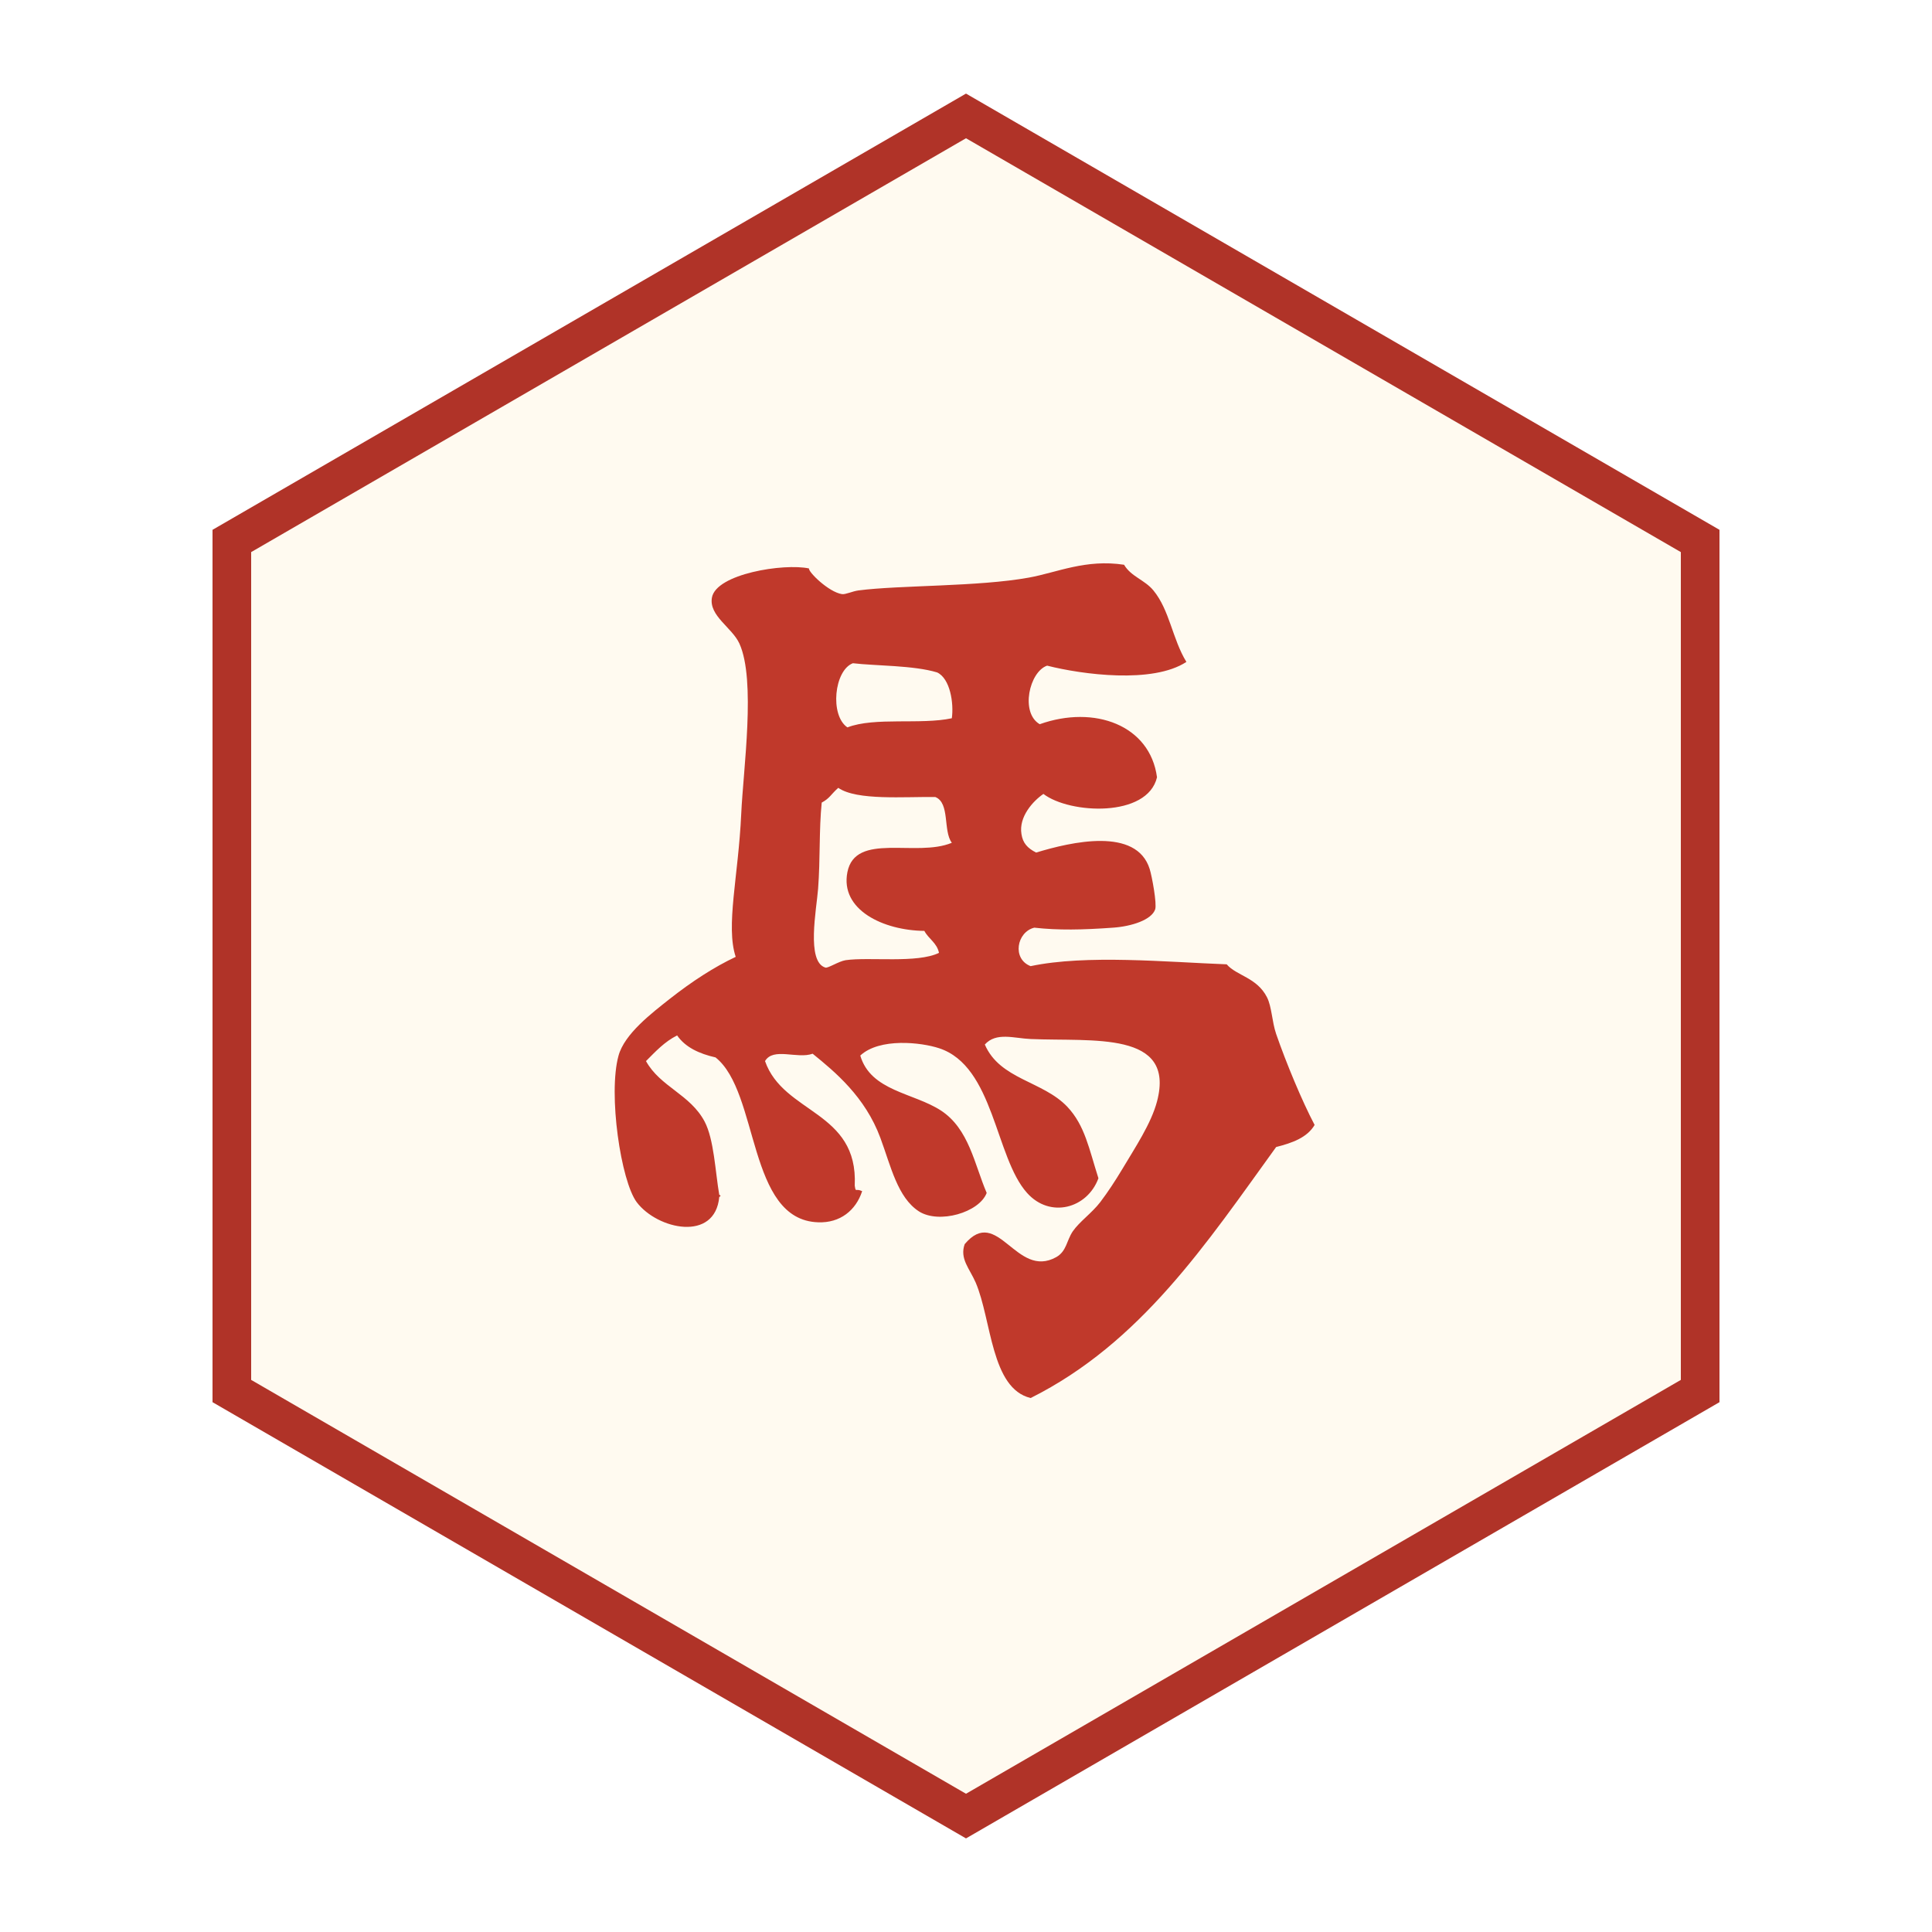
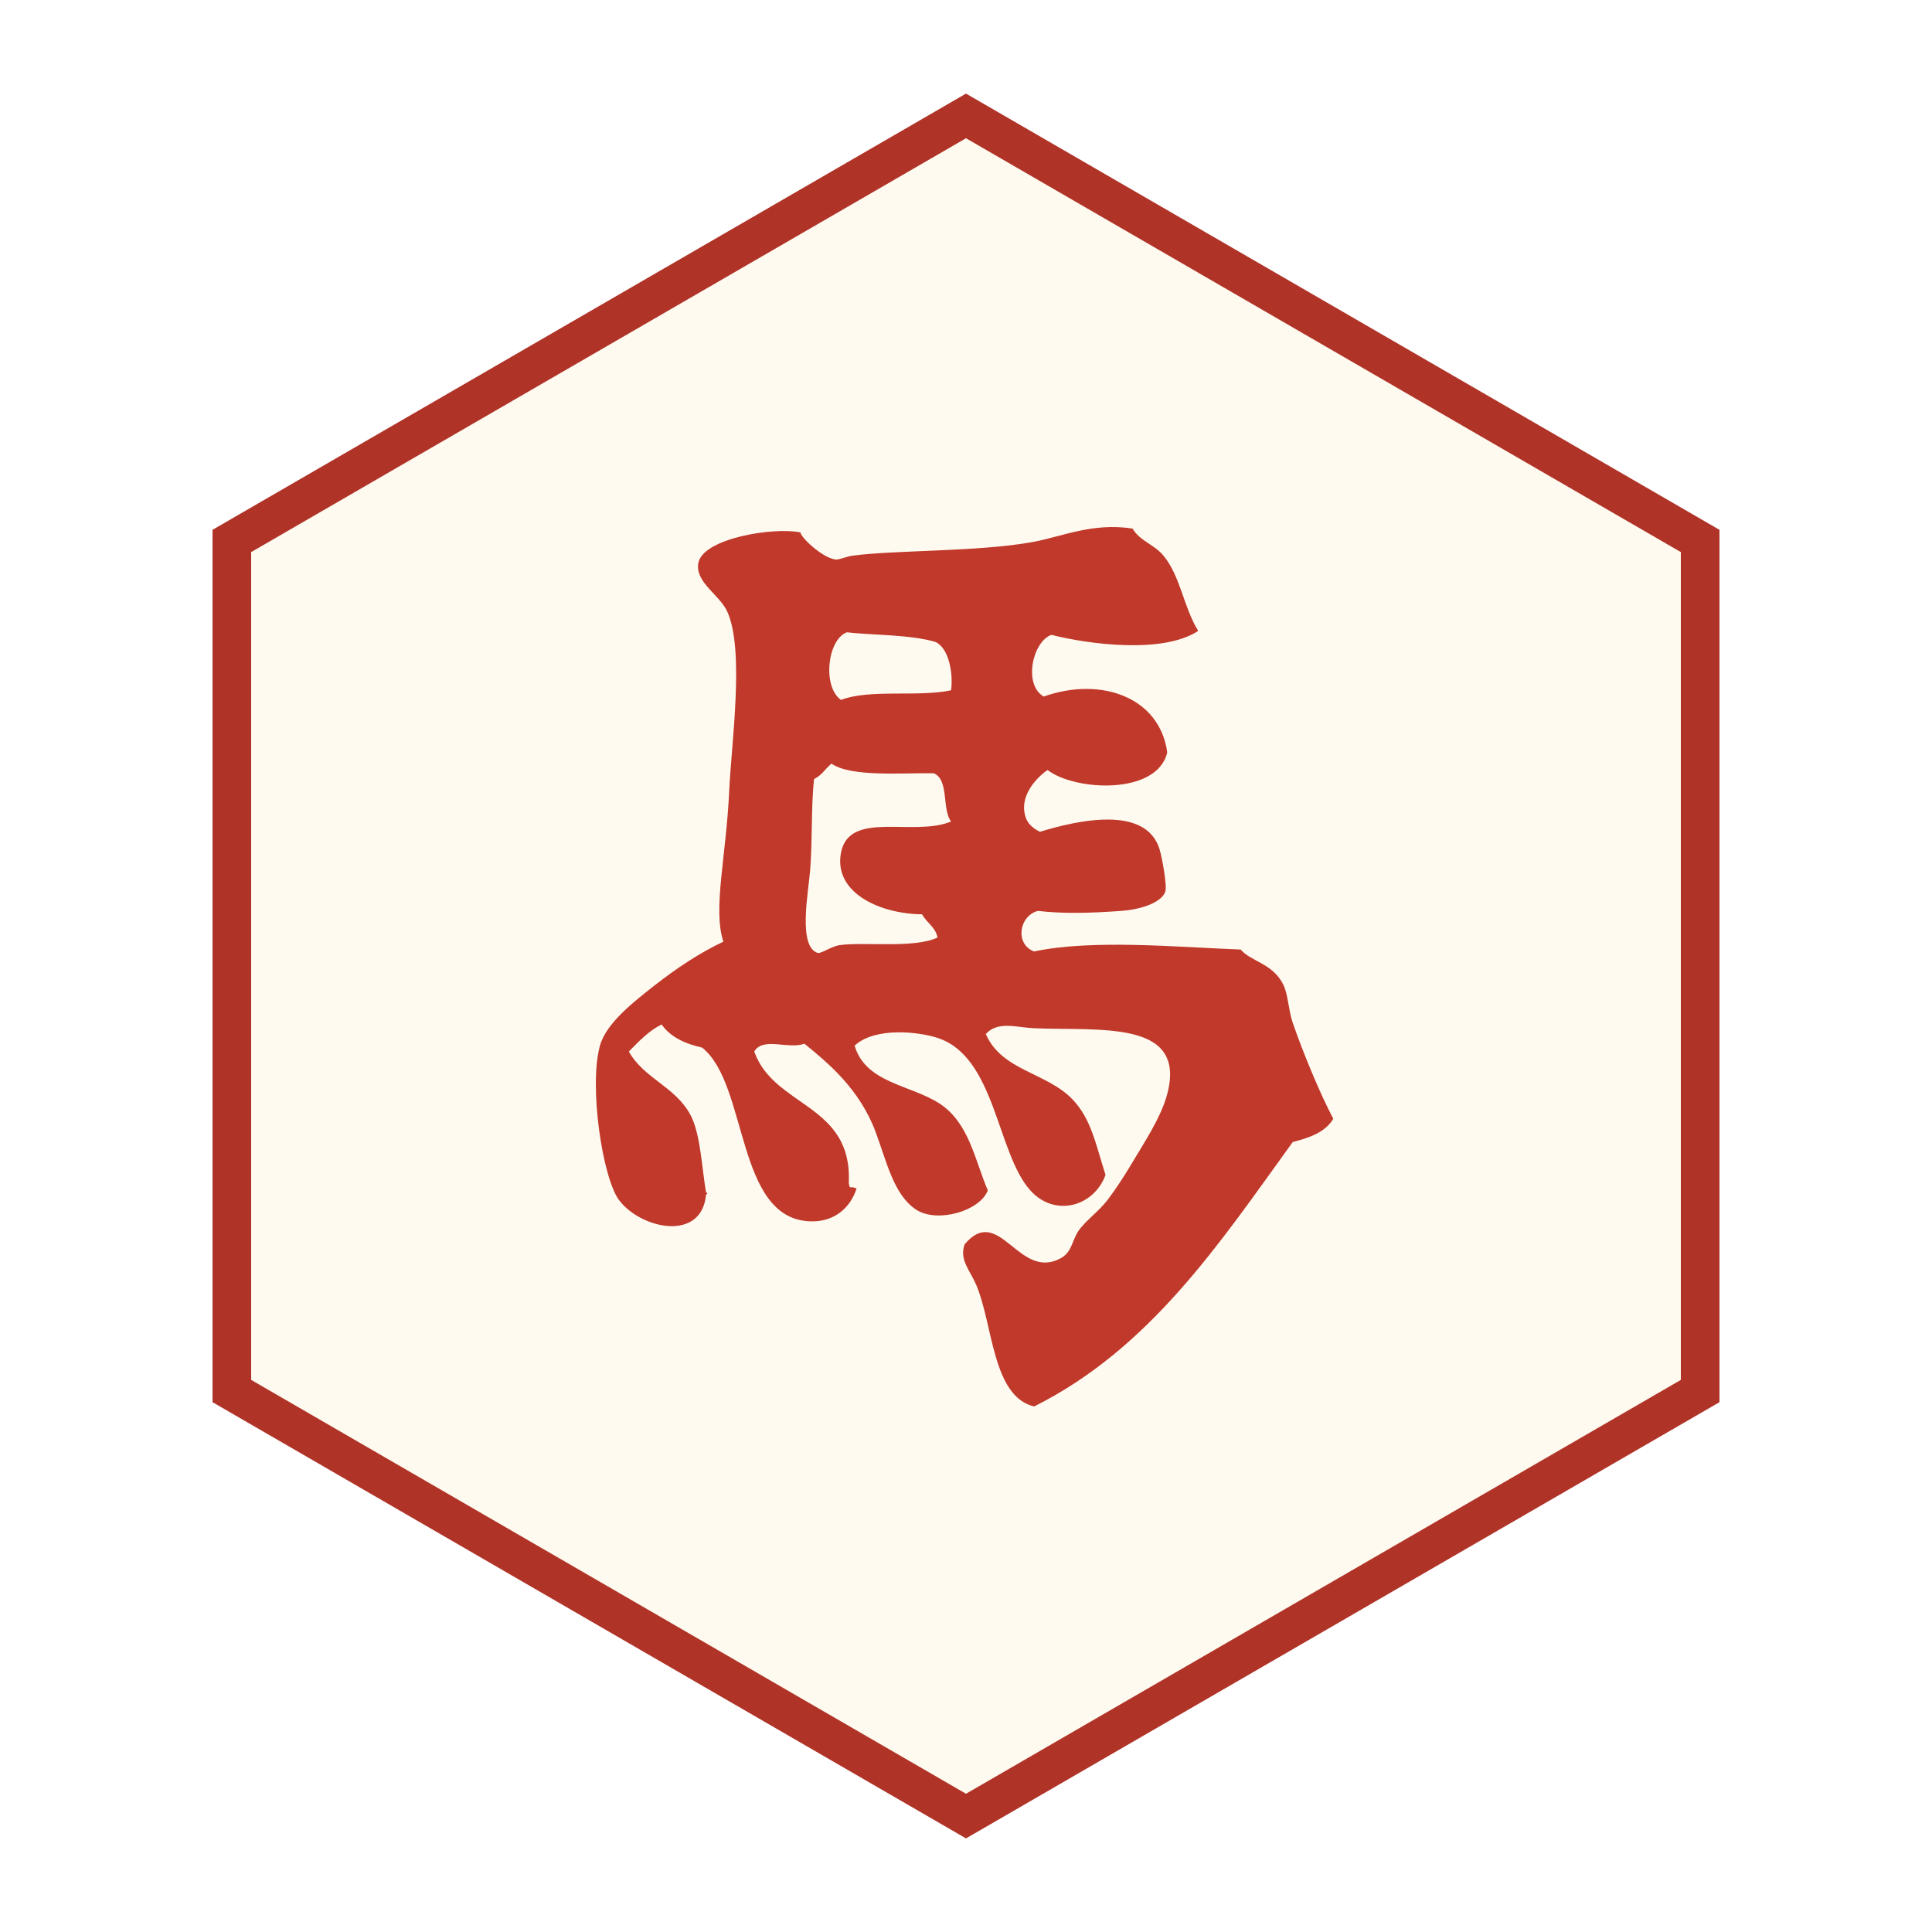
<svg xmlns="http://www.w3.org/2000/svg" viewBox="0 0 100 100" width="256" height="256">
-   <defs>
-     <clipPath id="piece-clip">
-       <polygon points="50,10 84,30 84,70 50,90 16,70 16,30" />
-     </clipPath>
-   </defs>
  <polygon points="50,6 88,28 88,72 50,94 12,72 12,28" fill="#fffaf0" stroke="#b03328" stroke-width="2" />
-   <g clip-path="url(#piece-clip)">
-     <g transform="translate(50 50) translate(0 3.000) scale(1.12) translate(-181.370 -37.134)">
-       <path d="M197.481,41.801c-0.346,0.586-1.031,0.831-1.778,1.02c-3.209,4.438-6.248,9.051-11.345,11.6     c-1.837-0.438-1.801-3.605-2.539-5.333c-0.277-0.644-0.751-1.102-0.51-1.778c1.531-1.818,2.373,1.639,4.234,0.598     c0.477-0.271,0.475-0.765,0.76-1.188c0.311-0.451,0.881-0.844,1.273-1.354c0.357-0.472,0.689-0.979,1.016-1.523     c0.586-0.986,1.336-2.102,1.607-3.132c0.859-3.274-2.968-2.756-5.842-2.881c-0.768-0.032-1.59-0.332-2.117,0.254     c0.695,1.618,2.682,1.683,3.813,2.878c0.812,0.863,0.998,1.927,1.437,3.303c-0.513,1.398-2.235,1.869-3.299,0.677     c-1.479-1.648-1.521-5.856-4.066-6.687c-0.821-0.271-2.745-0.492-3.641,0.339c0.483,1.646,2.461,1.717,3.725,2.539     c1.302,0.848,1.55,2.49,2.117,3.809c-0.342,0.905-2.204,1.446-3.132,0.853c-0.989-0.644-1.295-2.082-1.779-3.39     c-0.706-1.912-2.107-3.063-3.132-3.896c-0.712,0.258-1.817-0.311-2.201,0.341c0.854,2.446,4.312,2.291,4.146,5.755     c0.056,0.347,0.023,0.106,0.343,0.256c-0.29,0.89-1.021,1.477-2.033,1.439c-3.28-0.104-2.713-6.013-4.743-7.62     c-0.757-0.171-1.395-0.468-1.775-1.016c-0.582,0.29-1.002,0.748-1.439,1.186c0.66,1.192,2.042,1.534,2.709,2.794     c0.438,0.831,0.493,2.33,0.678,3.392c0.096,0.016,0.047,0.084,0,0.084c-0.188,2.101-2.855,1.518-3.813,0.254     c-0.734-0.978-1.331-5.004-0.844-6.772c0.277-1.016,1.543-1.973,2.367-2.626c1.035-0.813,2.043-1.467,3.049-1.943     c-0.471-1.422,0.125-3.728,0.255-6.604c0.093-2.063,0.686-6.181-0.084-7.875c-0.335-0.738-1.411-1.279-1.271-2.117     c0.184-1.104,3.325-1.604,4.489-1.354c-0.052,0.146,0.901,1.093,1.524,1.187c0.164,0.022,0.49-0.136,0.76-0.171     c1.91-0.248,5.533-0.168,7.875-0.593c1.302-0.235,2.623-0.864,4.4-0.594c0.322,0.548,0.955,0.698,1.356,1.187     c0.751,0.911,0.876,2.245,1.524,3.303c-1.551,1.021-4.817,0.584-6.436,0.173c-0.824,0.281-1.25,2.178-0.342,2.706     c2.533-0.899,5.098,0.045,5.42,2.453c-0.441,1.876-4.038,1.698-5.249,0.769c-0.467,0.319-1.149,1.048-1.015,1.857     c0.063,0.409,0.271,0.646,0.677,0.853c1.621-0.493,4.64-1.192,5.249,0.761c0.109,0.349,0.338,1.606,0.254,1.862     c-0.165,0.49-1.092,0.789-1.945,0.848c-1.418,0.102-2.537,0.125-3.642,0c-0.812,0.199-1.037,1.443-0.17,1.778     c2.581-0.545,6.292-0.188,9.062-0.084c0.453,0.529,1.395,0.605,1.861,1.521c0.223,0.437,0.229,1.121,0.422,1.691     C196.17,38.945,196.904,40.708,197.481,41.801z M180.715,23.006c0.098-0.699-0.078-1.834-0.677-2.117     c-1.083-0.332-2.874-0.303-3.896-0.426c-0.864,0.329-1.073,2.404-0.254,2.965C177.156,22.941,179.279,23.315,180.715,23.006z      M180.715,28.761c-0.412-0.545-0.078-1.84-0.761-2.114c-1.424-0.024-3.628,0.173-4.487-0.425     c-0.352,0.313-0.388,0.479-0.765,0.682c-0.129,1.28-0.062,2.587-0.167,3.979c-0.074,0.961-0.554,3.381,0.338,3.646     c0.123,0.035,0.609-0.289,0.932-0.342c1.099-0.158,3.313,0.154,4.317-0.339c-0.097-0.467-0.483-0.645-0.677-1.015     c-1.898-0.021-3.896-0.971-3.557-2.71C176.256,28.248,179.07,29.45,180.715,28.761z" fill="#c0392b" />
-     </g>
+   <g transform="translate(50 50) translate(0 2.400) scale(1.18) translate(-181.370 -37.134)">
+     <path d="M197.481,41.801c-0.346,0.586-1.031,0.831-1.778,1.02c-3.209,4.438-6.248,9.051-11.345,11.6     c-1.837-0.438-1.801-3.605-2.539-5.333c-0.277-0.644-0.751-1.102-0.51-1.778c1.531-1.818,2.373,1.639,4.234,0.598     c0.477-0.271,0.475-0.765,0.76-1.188c0.311-0.451,0.881-0.844,1.273-1.354c0.357-0.472,0.689-0.979,1.016-1.523     c0.586-0.986,1.336-2.102,1.607-3.132c0.859-3.274-2.968-2.756-5.842-2.881c-0.768-0.032-1.59-0.332-2.117,0.254     c0.695,1.618,2.682,1.683,3.813,2.878c0.812,0.863,0.998,1.927,1.437,3.303c-0.513,1.398-2.235,1.869-3.299,0.677     c-1.479-1.648-1.521-5.856-4.066-6.687c-0.821-0.271-2.745-0.492-3.641,0.339c0.483,1.646,2.461,1.717,3.725,2.539     c1.302,0.848,1.55,2.49,2.117,3.809c-0.342,0.905-2.204,1.446-3.132,0.853c-0.989-0.644-1.295-2.082-1.779-3.39     c-0.706-1.912-2.107-3.063-3.132-3.896c-0.712,0.258-1.817-0.311-2.201,0.341c0.854,2.446,4.312,2.291,4.146,5.755     c0.056,0.347,0.023,0.106,0.343,0.256c-0.29,0.89-1.021,1.477-2.033,1.439c-3.28-0.104-2.713-6.013-4.743-7.62     c-0.757-0.171-1.395-0.468-1.775-1.016c-0.582,0.29-1.002,0.748-1.439,1.186c0.66,1.192,2.042,1.534,2.709,2.794     c0.438,0.831,0.493,2.33,0.678,3.392c0.096,0.016,0.047,0.084,0,0.084c-0.188,2.101-2.855,1.518-3.813,0.254     c-0.734-0.978-1.331-5.004-0.844-6.772c0.277-1.016,1.543-1.973,2.367-2.626c1.035-0.813,2.043-1.467,3.049-1.943     c-0.471-1.422,0.125-3.728,0.255-6.604c0.093-2.063,0.686-6.181-0.084-7.875c-0.335-0.738-1.411-1.279-1.271-2.117     c0.184-1.104,3.325-1.604,4.489-1.354c-0.052,0.146,0.901,1.093,1.524,1.187c0.164,0.022,0.49-0.136,0.76-0.171     c1.91-0.248,5.533-0.168,7.875-0.593c1.302-0.235,2.623-0.864,4.4-0.594c0.322,0.548,0.955,0.698,1.356,1.187     c0.751,0.911,0.876,2.245,1.524,3.303c-1.551,1.021-4.817,0.584-6.436,0.173c-0.824,0.281-1.25,2.178-0.342,2.706     c2.533-0.899,5.098,0.045,5.42,2.453c-0.441,1.876-4.038,1.698-5.249,0.769c-0.467,0.319-1.149,1.048-1.015,1.857     c0.063,0.409,0.271,0.646,0.677,0.853c1.621-0.493,4.64-1.192,5.249,0.761c0.109,0.349,0.338,1.606,0.254,1.862     c-0.165,0.49-1.092,0.789-1.945,0.848c-1.418,0.102-2.537,0.125-3.642,0c-0.812,0.199-1.037,1.443-0.17,1.778     c2.581-0.545,6.292-0.188,9.062-0.084c0.453,0.529,1.395,0.605,1.861,1.521c0.223,0.437,0.229,1.121,0.422,1.691     C196.17,38.945,196.904,40.708,197.481,41.801z M180.715,23.006c0.098-0.699-0.078-1.834-0.677-2.117     c-1.083-0.332-2.874-0.303-3.896-0.426c-0.864,0.329-1.073,2.404-0.254,2.965C177.156,22.941,179.279,23.315,180.715,23.006z      M180.715,28.761c-0.412-0.545-0.078-1.84-0.761-2.114c-1.424-0.024-3.628,0.173-4.487-0.425     c-0.352,0.313-0.388,0.479-0.765,0.682c-0.129,1.28-0.062,2.587-0.167,3.979c-0.074,0.961-0.554,3.381,0.338,3.646     c0.123,0.035,0.609-0.289,0.932-0.342c1.099-0.158,3.313,0.154,4.317-0.339c-0.097-0.467-0.483-0.645-0.677-1.015     c-1.898-0.021-3.896-0.971-3.557-2.71C176.256,28.248,179.07,29.45,180.715,28.761z" fill="#c0392b" />
  </g>
</svg>
